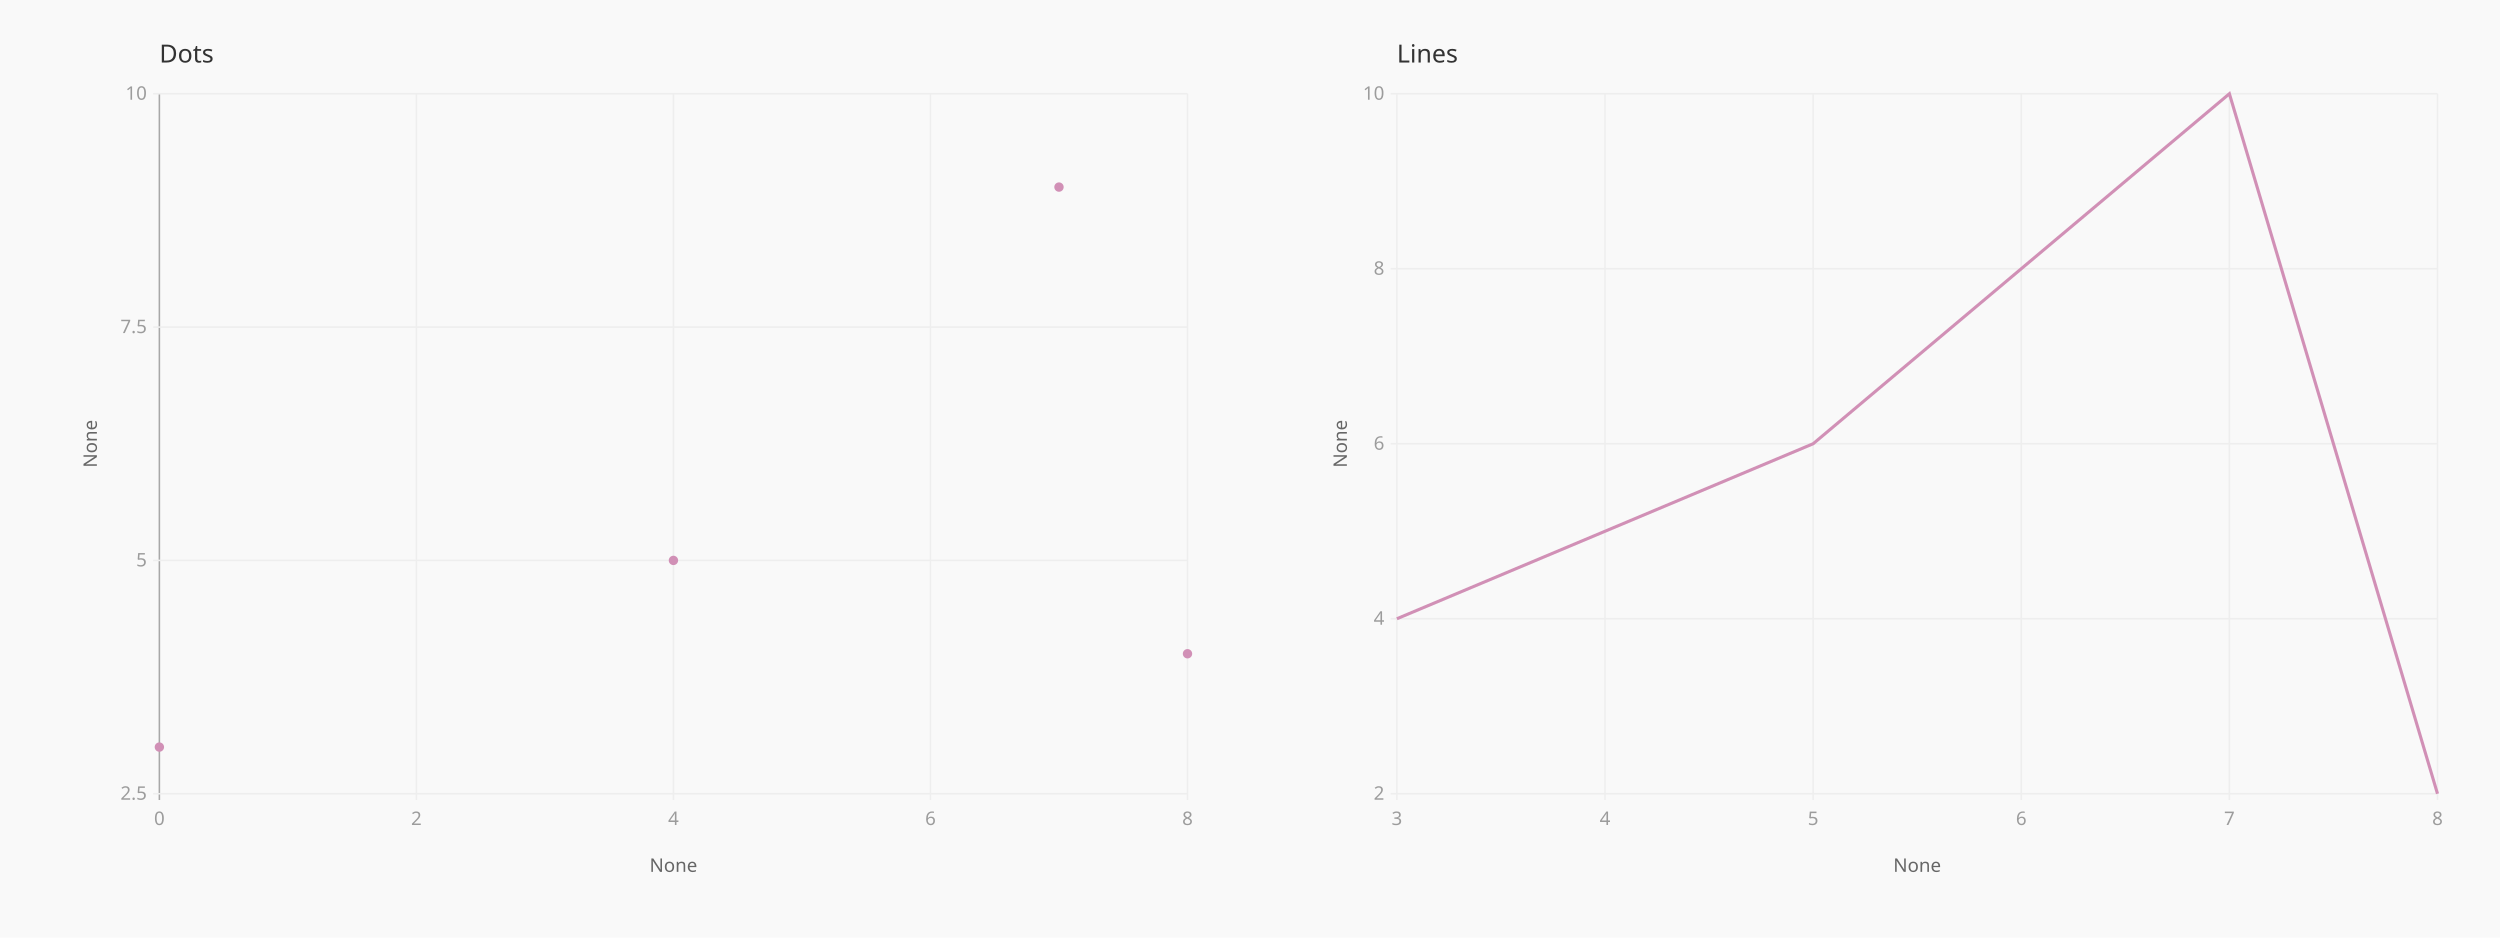
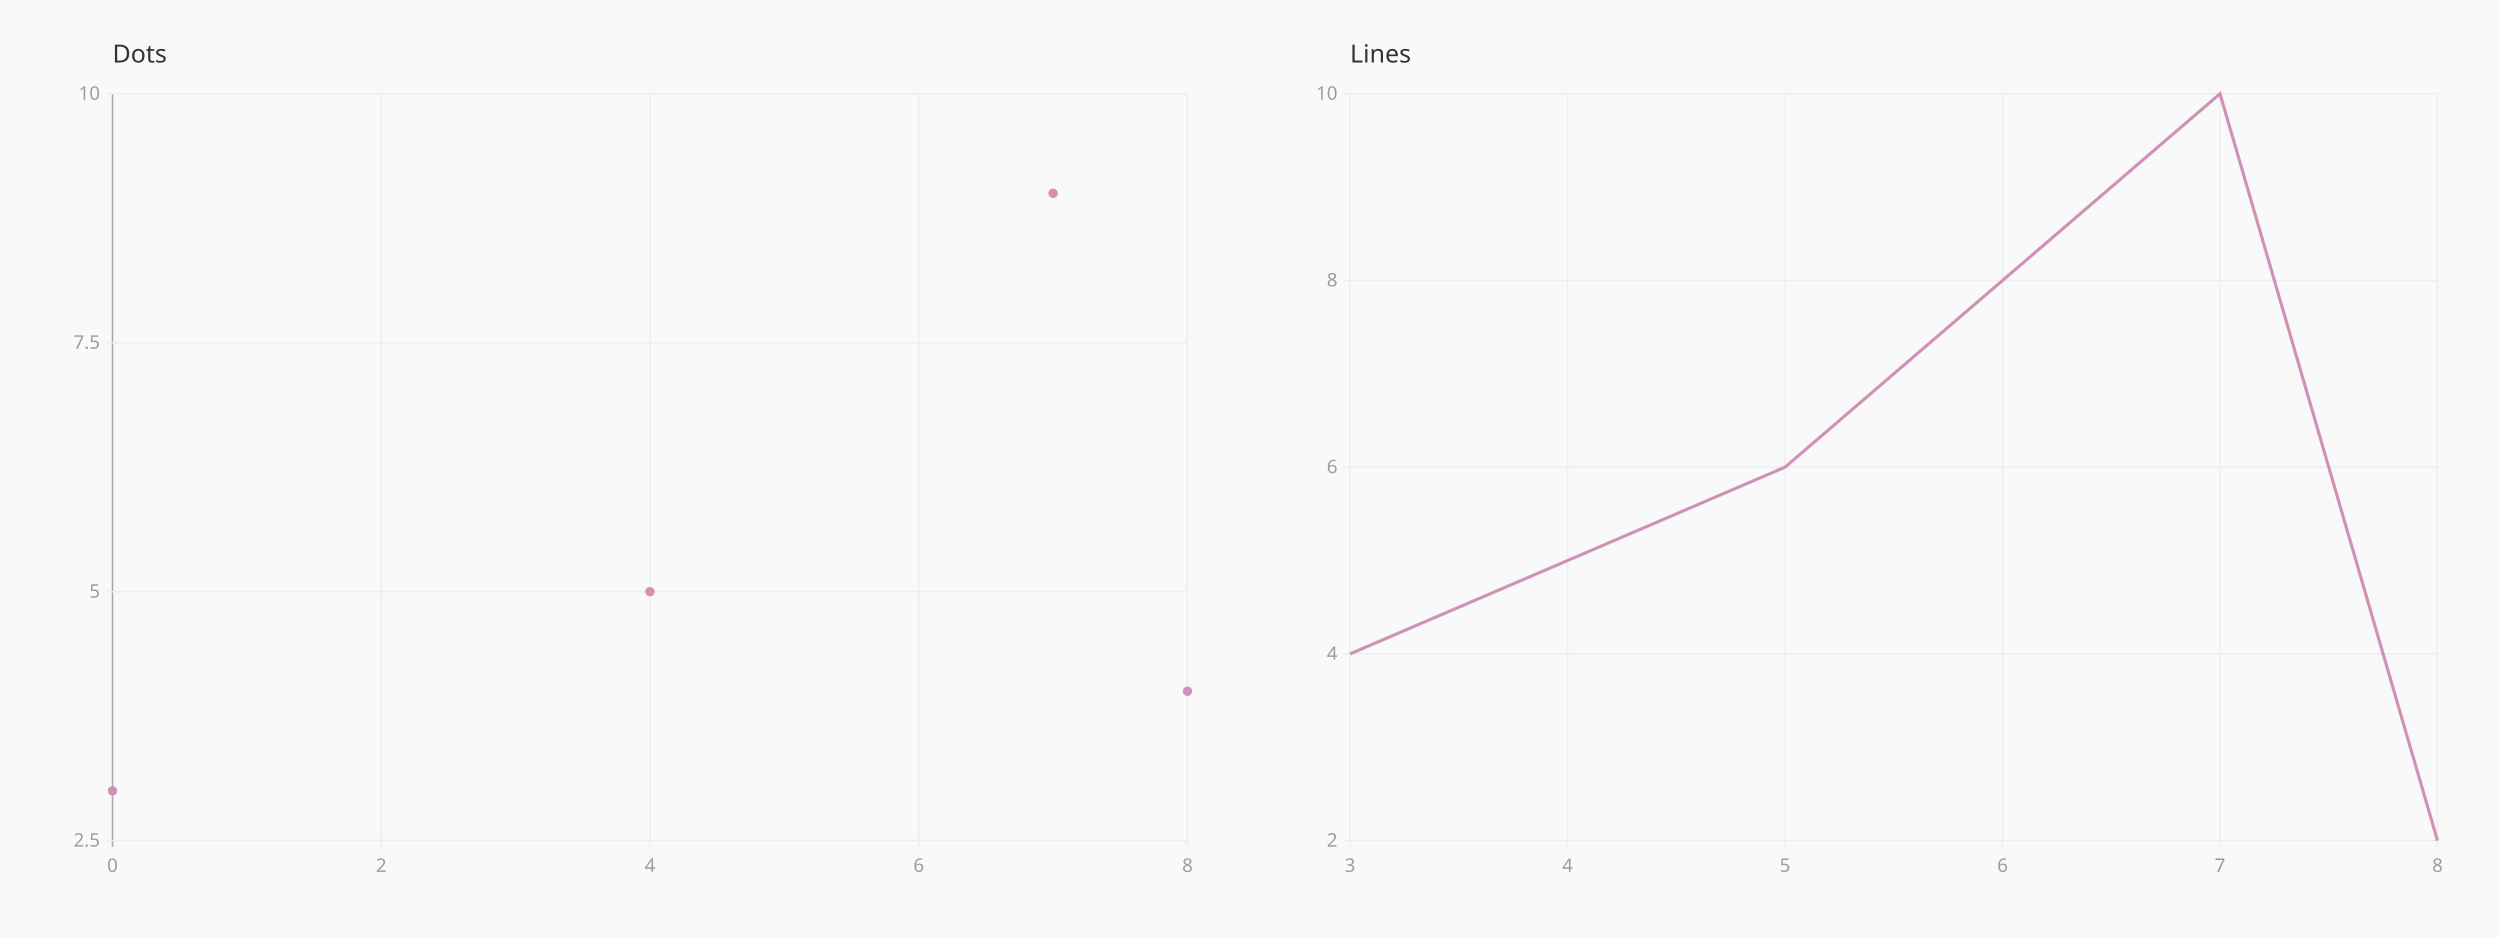
<svg xmlns="http://www.w3.org/2000/svg" height="600" version="1.1" width="1600">
  <g>
    <rect fill="#f9f9f9" height="600" width="1600" x="0" y="0" />
    <g>
      <g transform="translate(0 0)">
        <g>
          <rect fill="#f9f9f9" height="600.0" width="800.0" x="0" y="0" />
          <g transform="translate(40 40)">
-             <g transform="translate(62 0)">
+             <g transform="translate(32 0)">
              <text fill="#333" font-family="Monaco" font-size="16" x="0" y="0">Dots</text>
            </g>
            <g transform="translate(0 20)">
-               <g transform="translate(62 0)">
+               <g transform="translate(32 0)">
                <g class="axis bottom">
-                   <text dy="1em" fill="#666" font-family="Monaco" text-anchor="middle" transform="" x="329.0" y="486.0">None</text>
                  <g class="tick">
-                     <line stroke="#eee" stroke-width="1" x1="164.50" x2="164.50" y1="0" y2="452.0" />
-                     <text dy="1em" fill="#9c9c9c" font-family="Monaco" text-anchor="middle" x="164.50" y="456.0">2</text>
+                     <line stroke="#eee" stroke-width="1" x1="172.00" x2="172.00" y1="0" y2="482.0" />
+                     <text dy="1em" fill="#9c9c9c" font-family="Monaco" text-anchor="middle" x="172.00" y="486.0">2</text>
                  </g>
                  <g class="tick">
-                     <line stroke="#eee" stroke-width="1" x1="329.0" x2="329.0" y1="0" y2="452.0" />
-                     <text dy="1em" fill="#9c9c9c" font-family="Monaco" text-anchor="middle" x="329.0" y="456.0">4</text>
+                     <line stroke="#eee" stroke-width="1" x1="344.0" x2="344.0" y1="0" y2="482.0" />
+                     <text dy="1em" fill="#9c9c9c" font-family="Monaco" text-anchor="middle" x="344.0" y="486.0">4</text>
                  </g>
                  <g class="tick">
-                     <line stroke="#eee" stroke-width="1" x1="493.50" x2="493.50" y1="0" y2="452.0" />
-                     <text dy="1em" fill="#9c9c9c" font-family="Monaco" text-anchor="middle" x="493.50" y="456.0">6</text>
+                     <line stroke="#eee" stroke-width="1" x1="516.00" x2="516.00" y1="0" y2="482.0" />
+                     <text dy="1em" fill="#9c9c9c" font-family="Monaco" text-anchor="middle" x="516.00" y="486.0">6</text>
                  </g>
                  <g class="tick">
-                     <line stroke="#eee" stroke-width="1" x1="658" x2="658" y1="0" y2="452.0" />
-                     <text dy="1em" fill="#9c9c9c" font-family="Monaco" text-anchor="middle" x="658" y="456.0">8</text>
+                     <line stroke="#eee" stroke-width="1" x1="688" x2="688" y1="0" y2="482.0" />
+                     <text dy="1em" fill="#9c9c9c" font-family="Monaco" text-anchor="middle" x="688" y="486.0">8</text>
                  </g>
                  <g class="tick">
-                     <line stroke="#a8a8a8" stroke-width="1" x1="0" x2="0" y1="0" y2="452.0" />
-                     <text dy="1em" fill="#9c9c9c" font-family="Monaco" text-anchor="middle" x="0" y="456.0">0</text>
+                     <line stroke="#a8a8a8" stroke-width="1" x1="0" x2="0" y1="0" y2="482.0" />
+                     <text dy="1em" fill="#9c9c9c" font-family="Monaco" text-anchor="middle" x="0" y="486.0">0</text>
                  </g>
                </g>
                <g class="axis left">
-                   <text dy="" fill="#666" font-family="Monaco" text-anchor="middle" transform="rotate(270 -40 224)" x="-40" y="224.0">None</text>
                  <g class="tick">
-                     <line stroke="#eee" stroke-width="1" x1="-4" x2="658.0" y1="448" y2="448" />
-                     <text dy="0.32em" fill="#9c9c9c" font-family="Monaco" text-anchor="end" x="-8" y="448">2.5</text>
+                     <line stroke="#eee" stroke-width="1" x1="-4" x2="688.0" y1="478" y2="478" />
+                     <text dy="0.32em" fill="#9c9c9c" font-family="Monaco" text-anchor="end" x="-8" y="478">2.5</text>
                  </g>
                  <g class="tick">
-                     <line stroke="#eee" stroke-width="1" x1="-4" x2="658.0" y1="298.667" y2="298.667" />
-                     <text dy="0.32em" fill="#9c9c9c" font-family="Monaco" text-anchor="end" x="-8" y="298.667">5</text>
+                     <line stroke="#eee" stroke-width="1" x1="-4" x2="688.0" y1="318.667" y2="318.667" />
+                     <text dy="0.32em" fill="#9c9c9c" font-family="Monaco" text-anchor="end" x="-8" y="318.667">5</text>
                  </g>
                  <g class="tick">
-                     <line stroke="#eee" stroke-width="1" x1="-4" x2="658.0" y1="149.333" y2="149.333" />
-                     <text dy="0.32em" fill="#9c9c9c" font-family="Monaco" text-anchor="end" x="-8" y="149.333">7.5</text>
+                     <line stroke="#eee" stroke-width="1" x1="-4" x2="688.0" y1="159.333" y2="159.333" />
+                     <text dy="0.32em" fill="#9c9c9c" font-family="Monaco" text-anchor="end" x="-8" y="159.333">7.5</text>
                  </g>
                  <g class="tick">
-                     <line stroke="#eee" stroke-width="1" x1="-4" x2="658.0" y1="0" y2="0" />
+                     <line stroke="#eee" stroke-width="1" x1="-4" x2="688.0" y1="0" y2="0" />
                    <text dy="0.32em" fill="#9c9c9c" font-family="Monaco" text-anchor="end" x="-8" y="0">10</text>
                  </g>
                </g>
                <g>
                  <g class="series dots">
-                     <circle cx="0" cy="418.133" fill="#d190b6" r="3" />
-                     <circle cx="329.0" cy="298.667" fill="#d190b6" r="3" />
-                     <circle cx="575.750" cy="59.733" fill="#d190b6" r="3" />
-                     <circle cx="658" cy="358.4" fill="#d190b6" r="3" />
+                     <circle cx="0" cy="446.133" fill="#d190b6" r="3" />
+                     <circle cx="344.0" cy="318.667" fill="#d190b6" r="3" />
+                     <circle cx="602.000" cy="63.733" fill="#d190b6" r="3" />
+                     <circle cx="688" cy="382.4" fill="#d190b6" r="3" />
                  </g>
                </g>
              </g>
            </g>
          </g>
        </g>
      </g>
      <g transform="translate(800 0)">
        <g>
          <rect fill="#f9f9f9" height="600.0" width="800.0" x="0" y="0" />
          <g transform="translate(40 40)">
-             <g transform="translate(54 0)">
+             <g transform="translate(24 0)">
              <text fill="#333" font-family="Monaco" font-size="16" x="0" y="0">Lines</text>
            </g>
            <g transform="translate(0 20)">
-               <g transform="translate(54 0)">
+               <g transform="translate(24 0)">
                <g class="axis bottom">
-                   <text dy="1em" fill="#666" font-family="Monaco" text-anchor="middle" transform="" x="333.0" y="486.0">None</text>
                  <g class="tick">
-                     <line stroke="#eee" stroke-width="1" x1="0" x2="0" y1="0" y2="452.0" />
-                     <text dy="1em" fill="#9c9c9c" font-family="Monaco" text-anchor="middle" x="0" y="456.0">3</text>
+                     <line stroke="#eee" stroke-width="1" x1="0" x2="0" y1="0" y2="482.0" />
+                     <text dy="1em" fill="#9c9c9c" font-family="Monaco" text-anchor="middle" x="0" y="486.0">3</text>
                  </g>
                  <g class="tick">
-                     <line stroke="#eee" stroke-width="1" x1="133.2" x2="133.2" y1="0" y2="452.0" />
-                     <text dy="1em" fill="#9c9c9c" font-family="Monaco" text-anchor="middle" x="133.2" y="456.0">4</text>
+                     <line stroke="#eee" stroke-width="1" x1="139.2" x2="139.2" y1="0" y2="482.0" />
+                     <text dy="1em" fill="#9c9c9c" font-family="Monaco" text-anchor="middle" x="139.2" y="486.0">4</text>
                  </g>
                  <g class="tick">
-                     <line stroke="#eee" stroke-width="1" x1="266.4" x2="266.4" y1="0" y2="452.0" />
-                     <text dy="1em" fill="#9c9c9c" font-family="Monaco" text-anchor="middle" x="266.4" y="456.0">5</text>
+                     <line stroke="#eee" stroke-width="1" x1="278.4" x2="278.4" y1="0" y2="482.0" />
+                     <text dy="1em" fill="#9c9c9c" font-family="Monaco" text-anchor="middle" x="278.4" y="486.0">5</text>
                  </g>
                  <g class="tick">
-                     <line stroke="#eee" stroke-width="1" x1="399.6" x2="399.6" y1="0" y2="452.0" />
-                     <text dy="1em" fill="#9c9c9c" font-family="Monaco" text-anchor="middle" x="399.6" y="456.0">6</text>
+                     <line stroke="#eee" stroke-width="1" x1="417.6" x2="417.6" y1="0" y2="482.0" />
+                     <text dy="1em" fill="#9c9c9c" font-family="Monaco" text-anchor="middle" x="417.6" y="486.0">6</text>
                  </g>
                  <g class="tick">
-                     <line stroke="#eee" stroke-width="1" x1="532.8" x2="532.8" y1="0" y2="452.0" />
-                     <text dy="1em" fill="#9c9c9c" font-family="Monaco" text-anchor="middle" x="532.8" y="456.0">7</text>
+                     <line stroke="#eee" stroke-width="1" x1="556.8" x2="556.8" y1="0" y2="482.0" />
+                     <text dy="1em" fill="#9c9c9c" font-family="Monaco" text-anchor="middle" x="556.8" y="486.0">7</text>
                  </g>
                  <g class="tick">
-                     <line stroke="#eee" stroke-width="1" x1="666" x2="666" y1="0" y2="452.0" />
-                     <text dy="1em" fill="#9c9c9c" font-family="Monaco" text-anchor="middle" x="666" y="456.0">8</text>
+                     <line stroke="#eee" stroke-width="1" x1="696" x2="696" y1="0" y2="482.0" />
+                     <text dy="1em" fill="#9c9c9c" font-family="Monaco" text-anchor="middle" x="696" y="486.0">8</text>
                  </g>
                </g>
                <g class="axis left">
-                   <text dy="" fill="#666" font-family="Monaco" text-anchor="middle" transform="rotate(270 -32 224)" x="-32" y="224.0">None</text>
                  <g class="tick">
-                     <line stroke="#eee" stroke-width="1" x1="-4" x2="666.0" y1="448" y2="448" />
-                     <text dy="0.32em" fill="#9c9c9c" font-family="Monaco" text-anchor="end" x="-8" y="448">2</text>
+                     <line stroke="#eee" stroke-width="1" x1="-4" x2="696.0" y1="478" y2="478" />
+                     <text dy="0.32em" fill="#9c9c9c" font-family="Monaco" text-anchor="end" x="-8" y="478">2</text>
                  </g>
                  <g class="tick">
-                     <line stroke="#eee" stroke-width="1" x1="-4" x2="666.0" y1="336.00" y2="336.00" />
-                     <text dy="0.32em" fill="#9c9c9c" font-family="Monaco" text-anchor="end" x="-8" y="336.00">4</text>
+                     <line stroke="#eee" stroke-width="1" x1="-4" x2="696.0" y1="358.50" y2="358.50" />
+                     <text dy="0.32em" fill="#9c9c9c" font-family="Monaco" text-anchor="end" x="-8" y="358.50">4</text>
                  </g>
                  <g class="tick">
-                     <line stroke="#eee" stroke-width="1" x1="-4" x2="666.0" y1="224.0" y2="224.0" />
-                     <text dy="0.32em" fill="#9c9c9c" font-family="Monaco" text-anchor="end" x="-8" y="224.0">6</text>
+                     <line stroke="#eee" stroke-width="1" x1="-4" x2="696.0" y1="239.0" y2="239.0" />
+                     <text dy="0.32em" fill="#9c9c9c" font-family="Monaco" text-anchor="end" x="-8" y="239.0">6</text>
                  </g>
                  <g class="tick">
-                     <line stroke="#eee" stroke-width="1" x1="-4" x2="666.0" y1="112.00" y2="112.00" />
-                     <text dy="0.32em" fill="#9c9c9c" font-family="Monaco" text-anchor="end" x="-8" y="112.00">8</text>
+                     <line stroke="#eee" stroke-width="1" x1="-4" x2="696.0" y1="119.50" y2="119.50" />
+                     <text dy="0.32em" fill="#9c9c9c" font-family="Monaco" text-anchor="end" x="-8" y="119.50">8</text>
                  </g>
                  <g class="tick">
-                     <line stroke="#eee" stroke-width="1" x1="-4" x2="666.0" y1="0" y2="0" />
+                     <line stroke="#eee" stroke-width="1" x1="-4" x2="696.0" y1="0" y2="0" />
                    <text dy="0.32em" fill="#9c9c9c" font-family="Monaco" text-anchor="end" x="-8" y="0">10</text>
                  </g>
                </g>
                <g>
                  <g class="series lines">
-                     <path d="M 0 336.00 L 266.4 224.0 L 532.8 0 L 666 448" fill="none" stroke="#d190b6" stroke-width="2" />
+                     <path d="M 0 358.50 L 278.4 239.0 L 556.8 0 L 696 478" fill="none" stroke="#d190b6" stroke-width="2" />
                  </g>
                </g>
              </g>
            </g>
          </g>
        </g>
      </g>
    </g>
  </g>
</svg>
